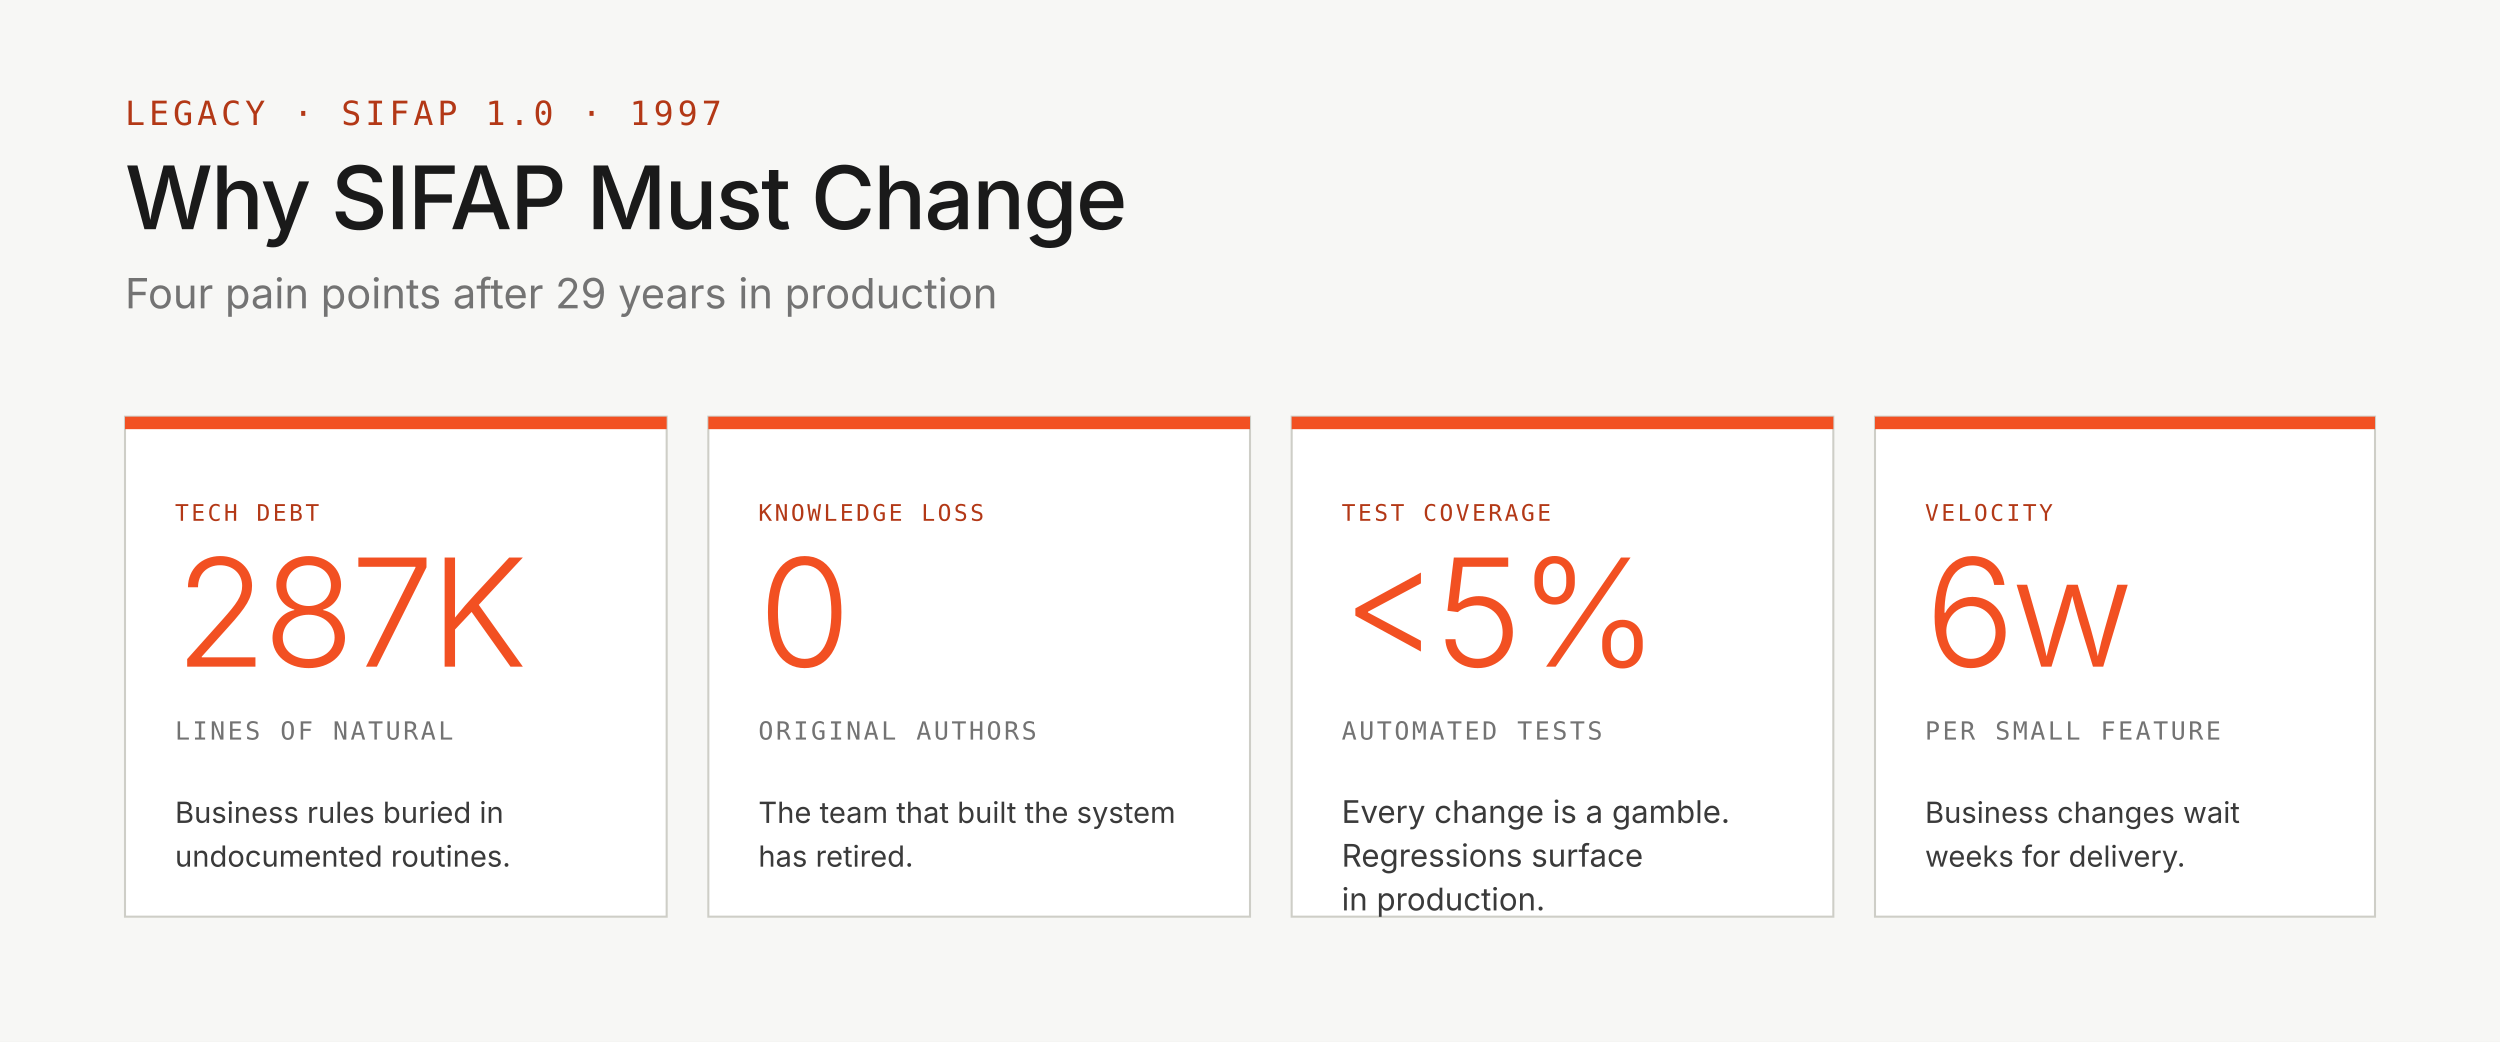
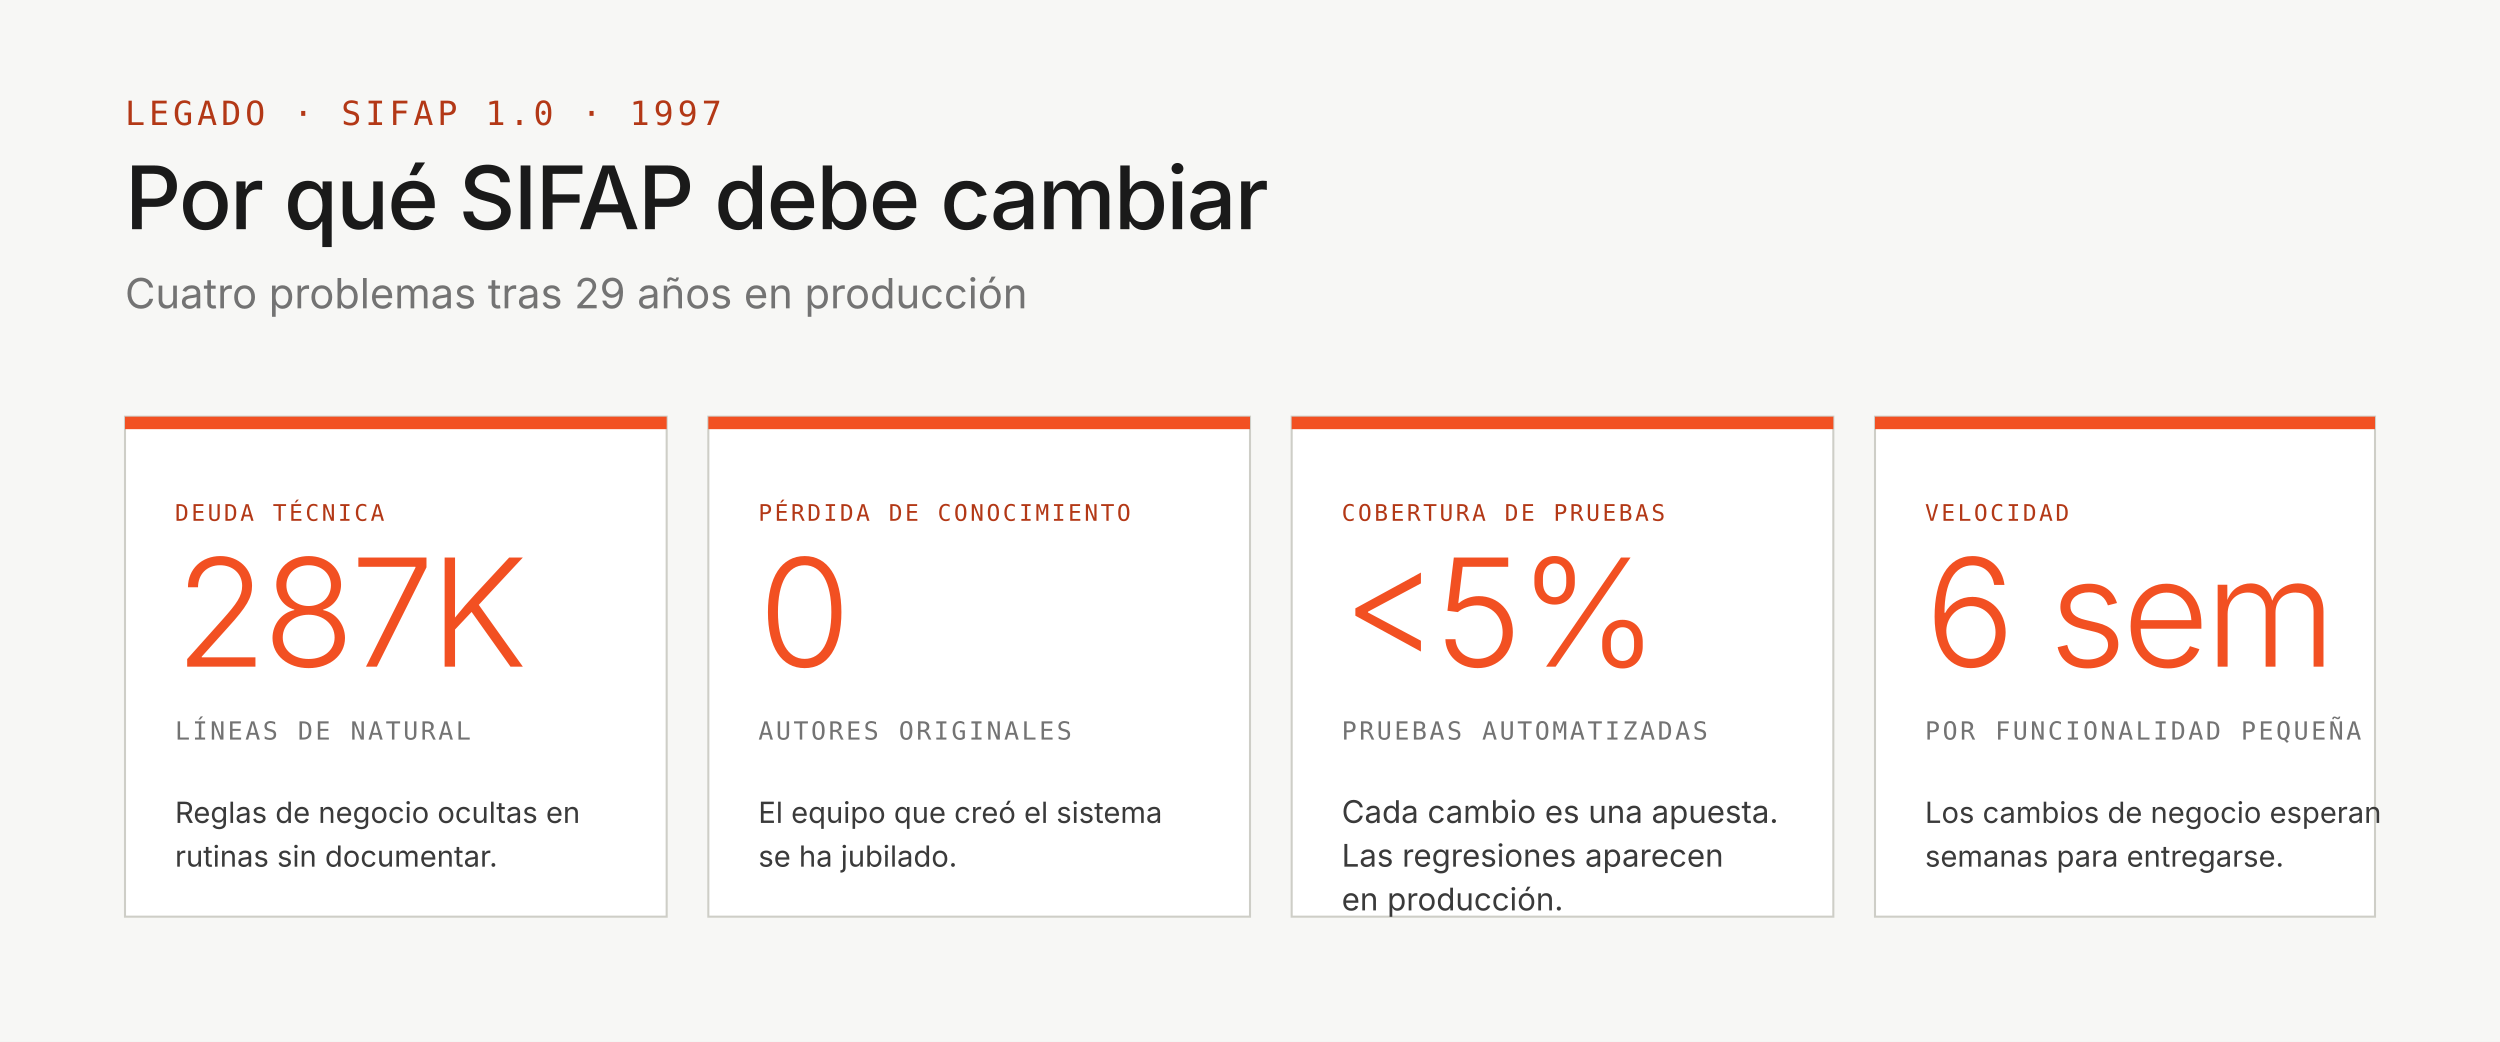
<svg xmlns="http://www.w3.org/2000/svg" viewBox="0 0 1200 500" font-family="Inter, system-ui, sans-serif">
  <rect width="1200" height="500" fill="#F7F7F5" />
-   <text x="60" y="60" fill="#B33816" font-family="JetBrains Mono, monospace" font-size="16" font-weight="500" letter-spacing="1.9">LEGACY · SIFAP 1.0 · 1997</text>
-   <text x="60" y="110" fill="#1A1A1A" font-size="42" font-weight="500" letter-spacing="-0.8">Why SIFAP Must Change</text>
-   <text x="60" y="148" fill="#737373" font-size="20">Four pain points after 29 years in production</text>
+   <text x="60" y="60" fill="#B33816" font-family="JetBrains Mono, monospace" font-size="16" font-weight="500" letter-spacing="1.9">LEGADO · SIFAP 1.0 · 1997</text>
+   <text x="60" y="110" fill="#1A1A1A" font-size="42" font-weight="500" letter-spacing="-0.8">Por qué SIFAP debe cambiar</text>
+   <text x="60" y="148" fill="#737373" font-size="20">Cuatro problemas tras 29 años en producción</text>
  <g transform="translate(60, 200)">
    <rect width="260" height="240" fill="#FFFFFF" stroke="#CECEC7" stroke-width="1" />
    <rect x="0" y="0" width="260" height="6" fill="#F25022" />
-     <text x="24" y="50" fill="#B33816" font-family="JetBrains Mono, monospace" font-size="11" font-weight="500" letter-spacing="1.2">TECH DEBT</text>
+     <text x="24" y="50" fill="#B33816" font-family="JetBrains Mono, monospace" font-size="11" font-weight="500" letter-spacing="1.2">DEUDA TÉCNICA</text>
    <text x="24" y="120" fill="#F25022" font-size="72" font-weight="300" letter-spacing="-2">287K</text>
-     <text x="24" y="155" fill="#737373" font-family="JetBrains Mono, monospace" font-size="12" letter-spacing="1.2">LINES OF NATURAL</text>
-     <text x="24" y="195" fill="#3A3A3A" font-size="14">Business rules buried in</text>
-     <text x="24" y="216" fill="#3A3A3A" font-size="14">undocumented routines.</text>
+     <text x="24" y="155" fill="#737373" font-family="JetBrains Mono, monospace" font-size="12" letter-spacing="1.2">LÍNEAS DE NATURAL</text>
+     <text x="24" y="195" fill="#3A3A3A" font-size="14">Reglas de negocio ocultas en</text>
+     <text x="24" y="216" fill="#3A3A3A" font-size="14">rutinas sin documentar.</text>
  </g>
  <g transform="translate(340, 200)">
    <rect width="260" height="240" fill="#FFFFFF" stroke="#CECEC7" stroke-width="1" />
    <rect x="0" y="0" width="260" height="6" fill="#F25022" />
-     <text x="24" y="50" fill="#B33816" font-family="JetBrains Mono, monospace" font-size="11" font-weight="500" letter-spacing="1.2">KNOWLEDGE LOSS</text>
+     <text x="24" y="50" fill="#B33816" font-family="JetBrains Mono, monospace" font-size="11" font-weight="500" letter-spacing="1.2">PÉRDIDA DE CONOCIMIENTO</text>
    <text x="24" y="120" fill="#F25022" font-size="72" font-weight="300" letter-spacing="-2">0</text>
-     <text x="24" y="155" fill="#737373" font-family="JetBrains Mono, monospace" font-size="12" letter-spacing="1.2">ORIGINAL AUTHORS</text>
-     <text x="24" y="195" fill="#3A3A3A" font-size="14">The team that built the system</text>
-     <text x="24" y="216" fill="#3A3A3A" font-size="14">has retired.</text>
+     <text x="24" y="155" fill="#737373" font-family="JetBrains Mono, monospace" font-size="12" letter-spacing="1.2">AUTORES ORIGINALES</text>
+     <text x="24" y="195" fill="#3A3A3A" font-size="14">El equipo que creó el sistema</text>
+     <text x="24" y="216" fill="#3A3A3A" font-size="14">se ha jubilado.</text>
  </g>
  <g transform="translate(620, 200)">
    <rect width="260" height="240" fill="#FFFFFF" stroke="#CECEC7" stroke-width="1" />
    <rect x="0" y="0" width="260" height="6" fill="#F25022" />
-     <text x="24" y="50" fill="#B33816" font-family="JetBrains Mono, monospace" font-size="11" font-weight="500" letter-spacing="1.2">TEST COVERAGE</text>
+     <text x="24" y="50" fill="#B33816" font-family="JetBrains Mono, monospace" font-size="11" font-weight="500" letter-spacing="1.2">COBERTURA DE PRUEBAS</text>
    <text x="24" y="120" fill="#F25022" font-size="72" font-weight="300" letter-spacing="-2">&lt;5%</text>
-     <text x="24" y="155" fill="#737373" font-family="JetBrains Mono, monospace" font-size="12" letter-spacing="1.2">AUTOMATED TESTS</text>
-     <text x="24" y="195" fill="#3A3A3A" font-size="15">Every change is a gamble.</text>
-     <text x="24" y="216" fill="#3A3A3A" font-size="15">Regressions surface</text>
-     <text x="24" y="237" fill="#3A3A3A" font-size="15">in production.</text>
+     <text x="24" y="155" fill="#737373" font-family="JetBrains Mono, monospace" font-size="12" letter-spacing="1.2">PRUEBAS AUTOMATIZADAS</text>
+     <text x="24" y="195" fill="#3A3A3A" font-size="15">Cada cambio es una apuesta.</text>
+     <text x="24" y="216" fill="#3A3A3A" font-size="15">Las regresiones aparecen</text>
+     <text x="24" y="237" fill="#3A3A3A" font-size="15">en producción.</text>
  </g>
  <g transform="translate(900, 200)">
    <rect width="240" height="240" fill="#FFFFFF" stroke="#CECEC7" stroke-width="1" />
    <rect x="0" y="0" width="240" height="6" fill="#F25022" />
-     <text x="24" y="50" fill="#B33816" font-family="JetBrains Mono, monospace" font-size="11" font-weight="500" letter-spacing="1.2">VELOCITY</text>
-     <text x="24" y="120" fill="#F25022" font-size="72" font-weight="300" letter-spacing="-2">6w</text>
-     <text x="24" y="155" fill="#737373" font-family="JetBrains Mono, monospace" font-size="12" letter-spacing="1.2">PER SMALL FEATURE</text>
-     <text x="24" y="195" fill="#3A3A3A" font-size="14">Business changes wait</text>
-     <text x="24" y="216" fill="#3A3A3A" font-size="14">weeks for delivery.</text>
+     <text x="24" y="50" fill="#B33816" font-family="JetBrains Mono, monospace" font-size="11" font-weight="500" letter-spacing="1.2">VELOCIDAD</text>
+     <text x="24" y="120" fill="#F25022" font-size="72" font-weight="300" letter-spacing="-2">6 sem</text>
+     <text x="24" y="155" fill="#737373" font-family="JetBrains Mono, monospace" font-size="12" letter-spacing="1.2">POR FUNCIONALIDAD PEQUEÑA</text>
+     <text x="24" y="195" fill="#3A3A3A" font-size="14">Los cambios de negocio esperan</text>
+     <text x="24" y="216" fill="#3A3A3A" font-size="14">semanas para entregarse.</text>
  </g>
</svg>
